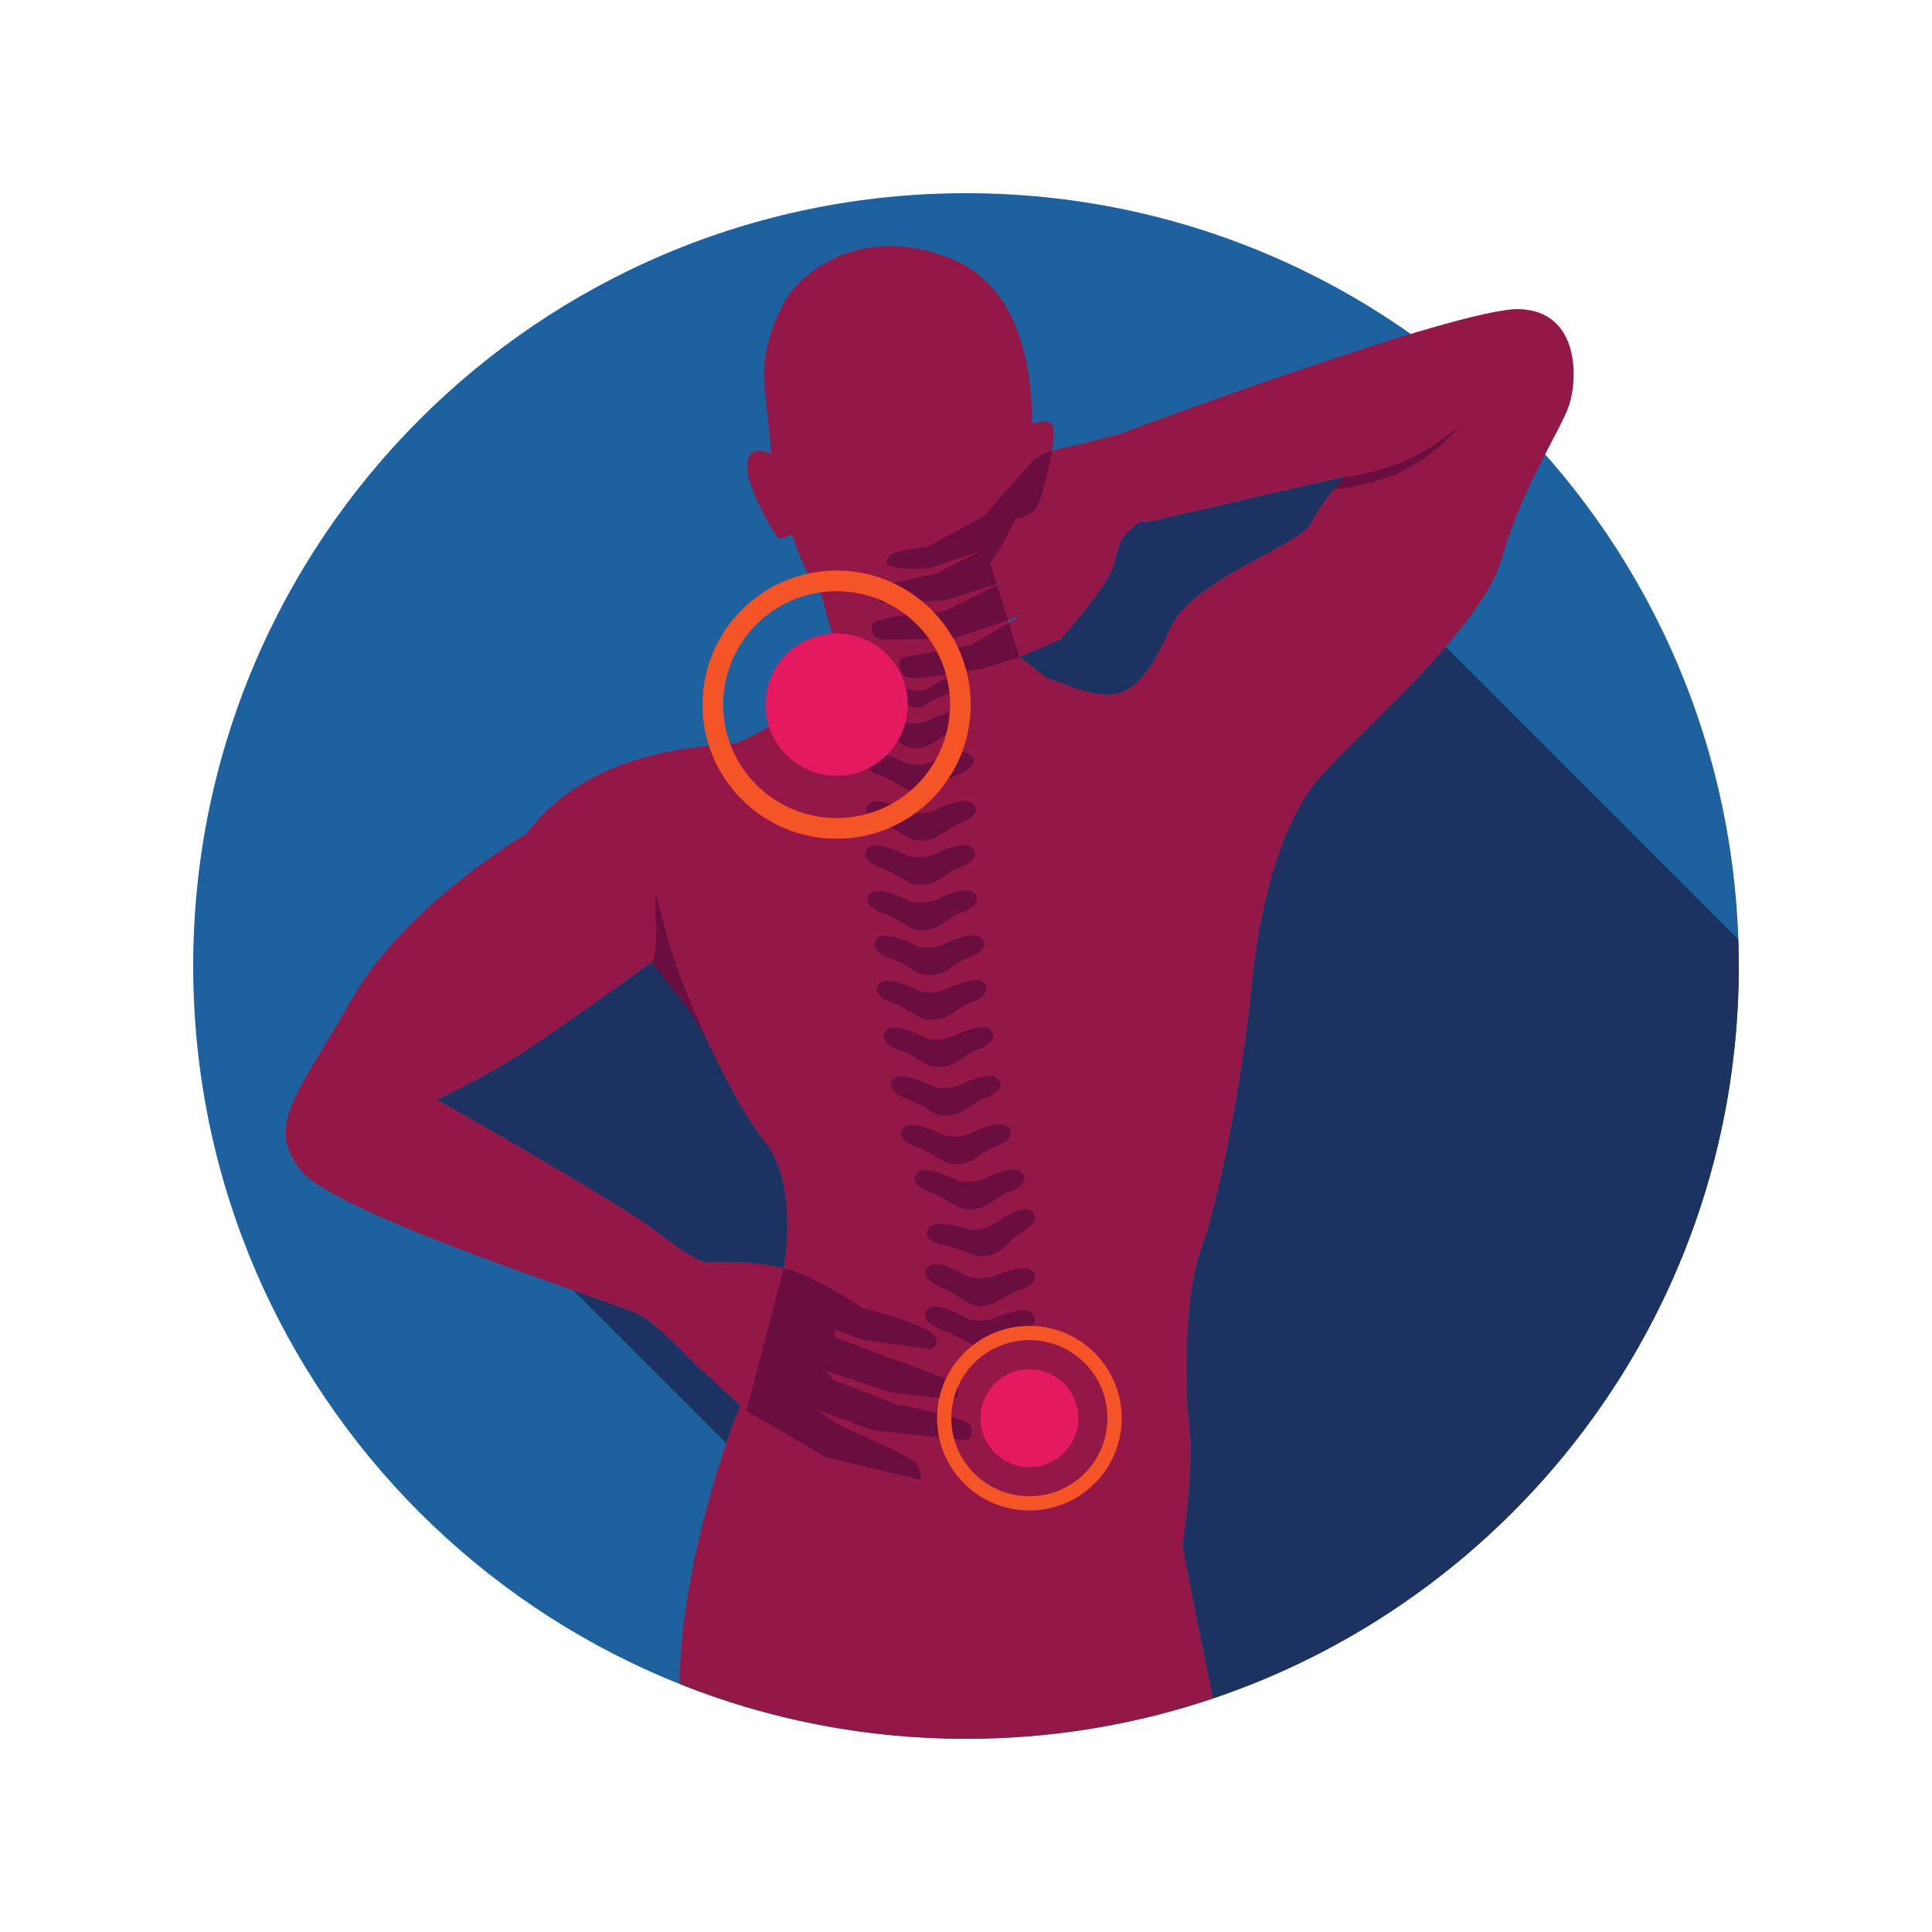
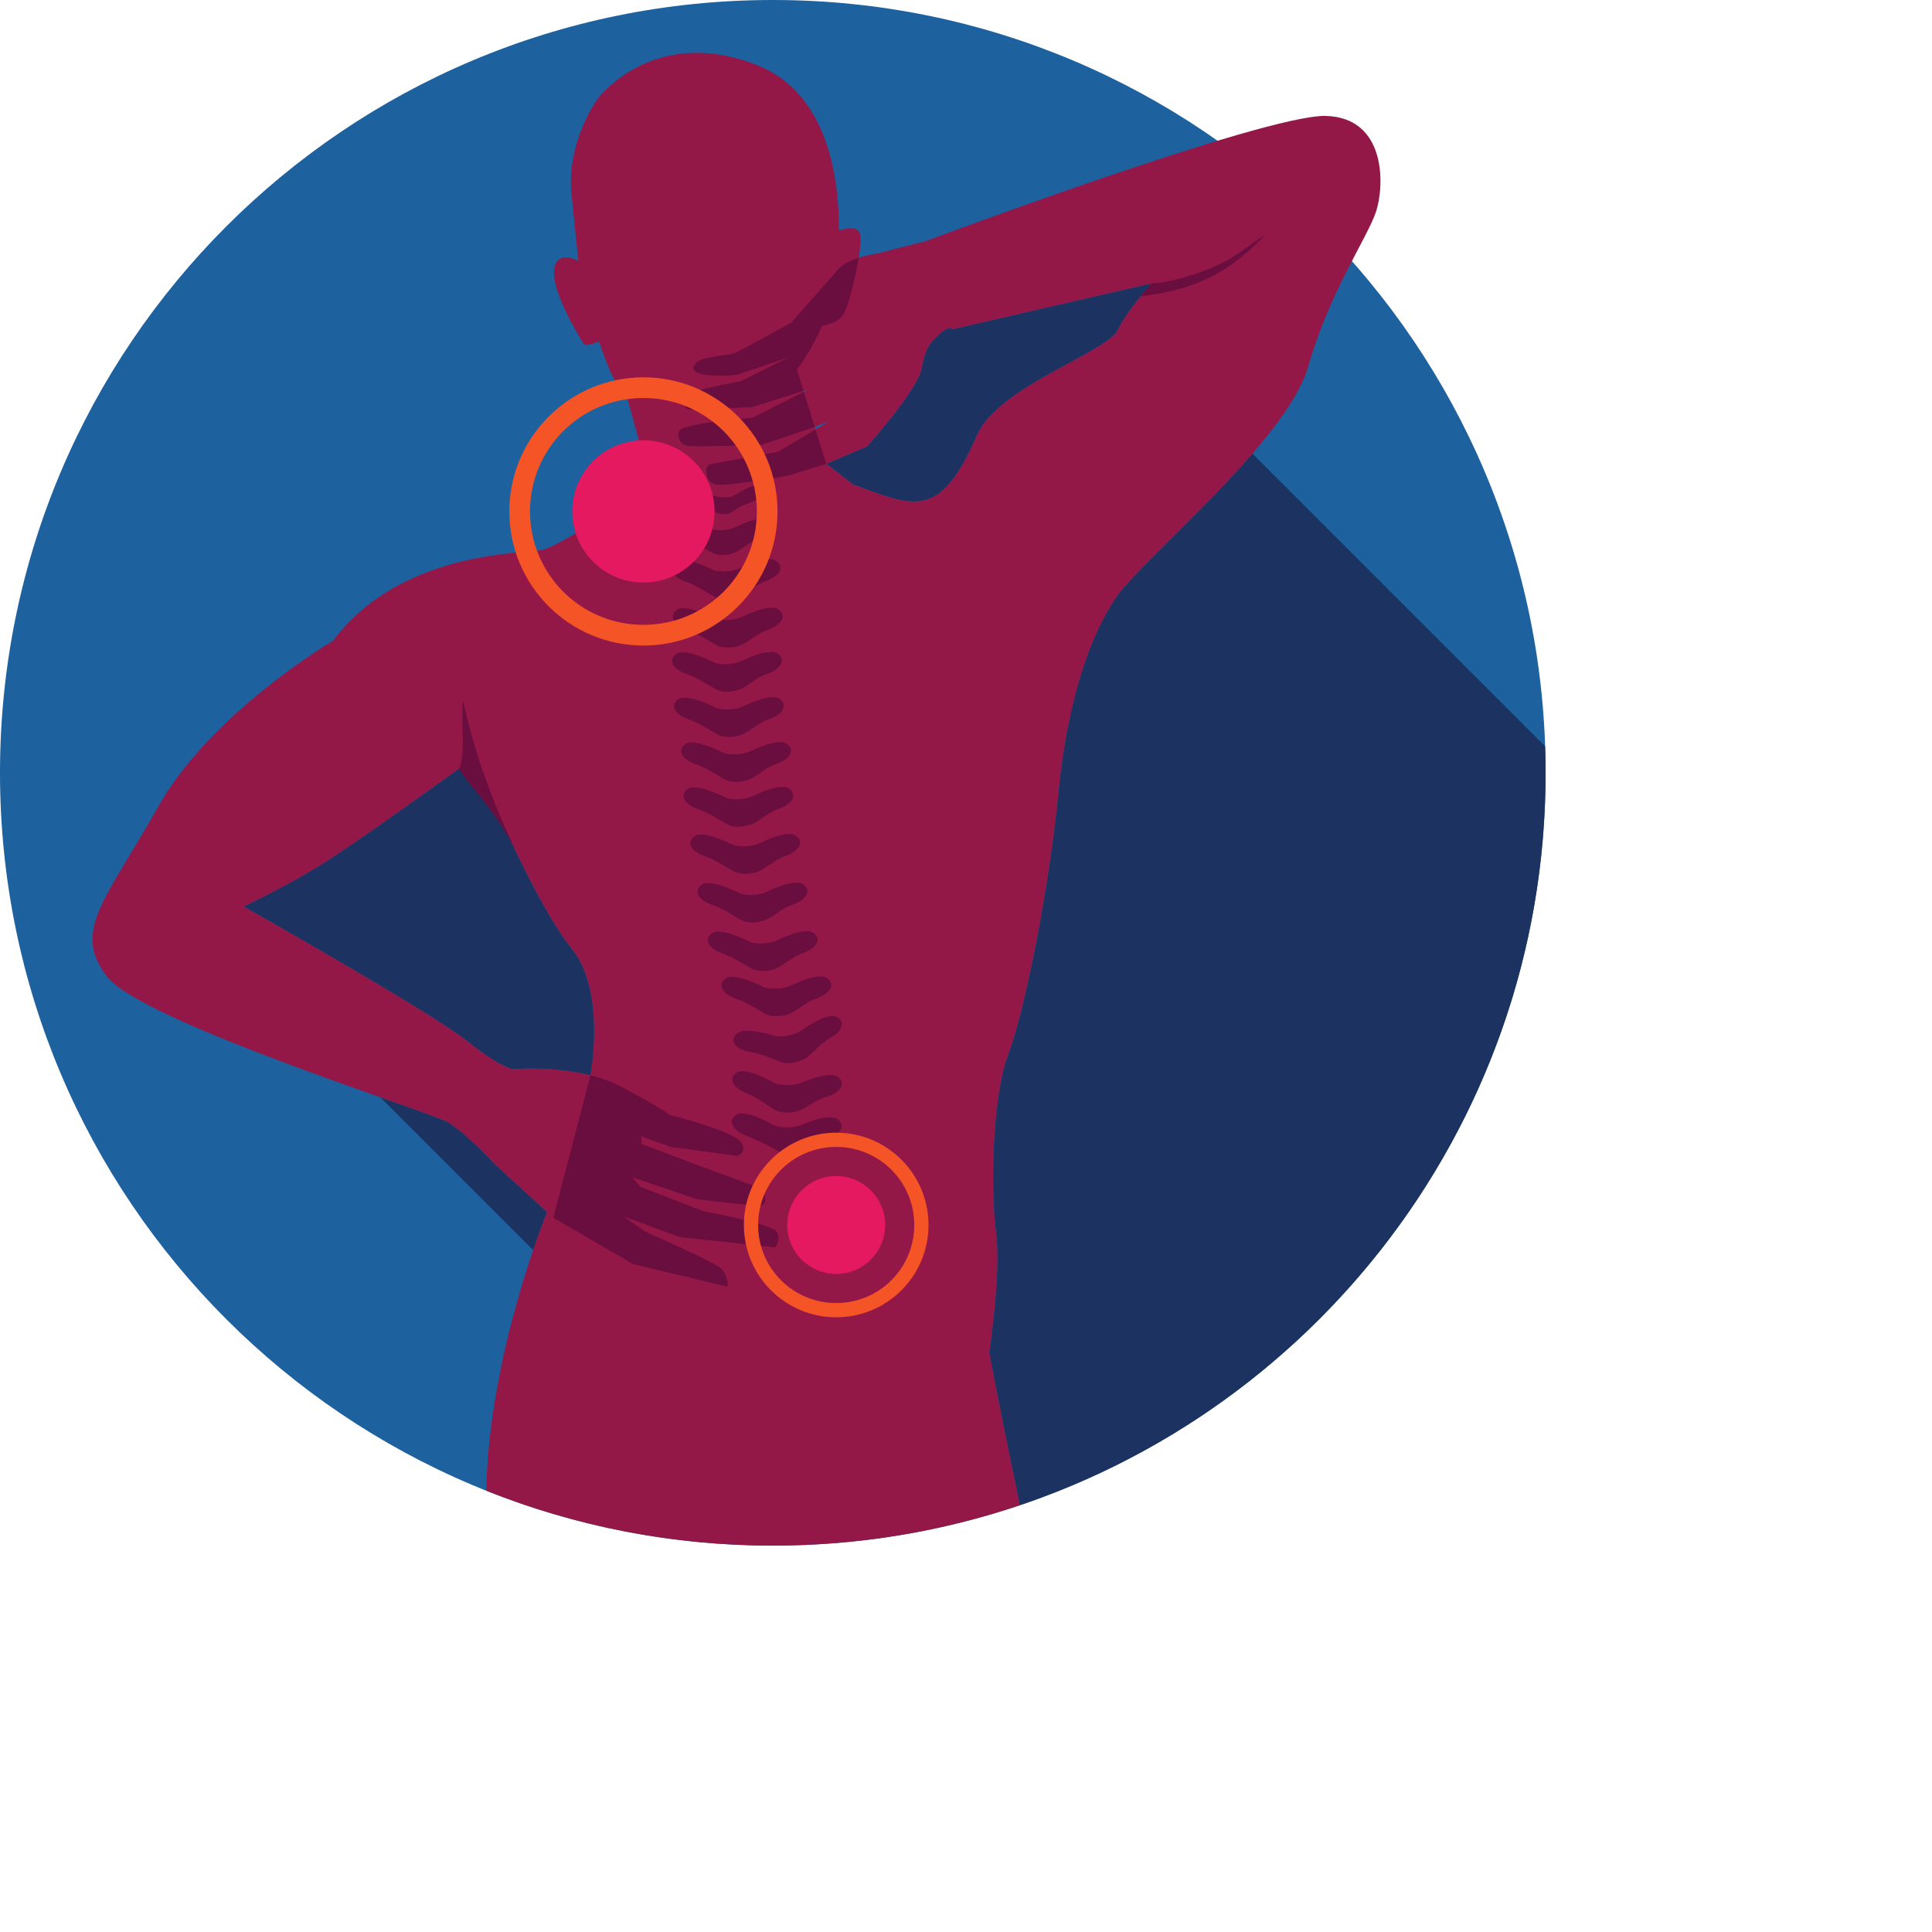
- <svg xmlns="http://www.w3.org/2000/svg" width="100%" height="100%" viewBox="-100 -100 1000 1000" version="1.1" xml:space="preserve" style="fill-rule:evenodd;clip-rule:evenodd;stroke-linejoin:round;stroke-miterlimit:2;">
+ <svg xmlns="http://www.w3.org/2000/svg" width="100%" height="100%" viewBox="0 0 1000 1000" version="1.1" xml:space="preserve" style="fill-rule:evenodd;clip-rule:evenodd;stroke-linejoin:round;stroke-miterlimit:2;">
  <g transform="matrix(1.5625,0,0,1.5625,0,0)">
    <circle cx="256" cy="256" r="256" style="fill:rgb(29,97,158);" />
  </g>
  <g transform="matrix(2.6936,0,0,2.6936,0,0)">
    <path d="M105.124,232.916C105.096,232.983 103.981,235.701 102.449,240.21L73.095,210.856C80.01,213.294 85.066,215.061 86.048,215.634C89.099,217.413 94.007,222.545 95.218,223.835L105.124,232.916ZM113.443,206.614C106.318,204.841 98.778,205.428 98.778,205.428C98.778,205.428 96.881,205.72 89.732,200.028C88.139,198.76 85.127,196.776 81.407,194.457C68.427,186.365 46.829,174.199 46.829,174.199C46.829,174.199 53.98,170.842 60.984,166.611C66.471,163.296 81.804,152.318 88.188,147.718C89.953,146.446 91.034,145.662 91.034,145.662L91.035,145.659C91.053,145.627 91.256,145.249 91.606,144.571C93.913,152.034 96.502,157.873 99.112,163.593L98.99,163.341C100.179,165.817 101.42,168.309 102.675,170.687C105.112,175.304 107.601,179.489 109.859,182.287C116.533,190.558 113.479,206.434 113.444,206.612L113.444,206.614L105.124,232.916L105.124,232.915L113.438,206.633L113.443,206.614ZM240.667,87.168L296.904,143.405C296.961,145.097 297,146.794 297,148.5C297,217.576 249.834,275.63 185.951,292.228C189.327,291.35 192.656,290.356 195.934,289.252C195.729,288.057 195.533,286.998 195.346,286.111C191.845,269.476 190.092,259.845 190.092,259.845C190.092,259.845 192.426,244.375 191.406,236.933C191.33,236.378 191.26,235.762 191.198,235.093C190.423,226.803 190.77,210.473 193.741,202.64C196.951,194.177 201.62,170.537 203.371,152.442C203.844,147.564 204.506,143.11 205.32,139.063L205.323,139.055C207.528,128.094 210.838,120.121 214.462,114.793C217.207,110.759 226.957,101.993 235.817,92.544C237.483,90.767 239.117,88.966 240.667,87.168ZM183.001,63.271L221.307,54.443C221.307,54.443 220.371,55.454 219.154,56.958C218.017,58.364 216.633,60.199 215.537,62.038C215.248,62.525 214.978,63.011 214.739,63.49C212.623,67.722 191.828,74.287 187.742,83.626C180.609,99.928 175.895,97.496 163.972,93.119L163.955,93.111L158.814,89.127L166.63,85.78C166.63,85.78 176.283,75.035 177.085,70.876C177.886,66.717 178.66,65.861 180.63,64.11C182.6,62.36 183.001,63.271 183.001,63.271Z" style="fill:rgb(28,50,97);" />
  </g>
  <g>
    <g transform="matrix(1.5625,0,0,1.5625,0,0)">
      <path d="M181.224,401.523C181.224,401.523 161.902,448.444 161.097,493.815C190.446,505.538 222.466,512 256,512C284.596,512 312.092,507.294 337.771,498.643C337.419,496.583 337.08,494.757 336.758,493.229C330.722,464.551 327.701,447.949 327.701,447.949C327.701,447.949 331.725,421.279 329.966,408.451C328.204,395.622 328.456,363.924 333.991,349.332C339.525,334.742 347.572,293.99 350.593,262.796C353.611,231.602 361.157,210.468 369.713,197.89C378.267,185.315 315.21,164.467 307.162,166.481C299.111,168.492 282.643,160.514 282.643,160.514L273.661,153.553L264.017,122.455C264.017,122.455 268.579,116.569 272.318,107.916C272.318,107.916 277.426,107.192 279.31,104.301C281.197,101.407 285.727,83.672 284.972,77.887C284.593,74.978 281.193,75.314 277.904,76.364C277.993,59.201 274.364,30.796 250.712,21.539C215.992,7.956 197.749,33.03 197.749,33.03C197.749,33.03 187.561,47.246 189.322,64.352C191.082,81.46 191.586,86.488 191.586,86.488C191.586,86.488 184.177,82.145 183.548,89.693C182.919,97.241 192.558,112.621 193.313,113.879C194.068,115.137 198.406,113.06 198.406,113.06C198.406,113.06 201.994,123.876 204.005,126.393C206.018,128.907 207.086,129.412 207.086,129.412C207.086,129.412 214.761,156.389 214.761,159.158C214.761,161.925 186.082,180.538 180.043,182.049C177.08,182.791 165.687,182.805 152.178,186.197C138.668,189.59 146.18,202.929 146.18,202.929C146.18,202.929 151.149,237.77 156.936,251.103C162.722,264.436 177.815,299.905 189.387,314.245C200.957,328.585 195.567,356.183 195.567,356.183L181.224,401.523Z" style="fill:rgb(148,24,71);fill-rule:nonzero;" />
    </g>
    <g transform="matrix(1.5625,0,0,1.5625,0,0)">
      <path d="M236.664,219.502C236.664,219.502 227.097,214.518 224.08,216.594C221.065,218.672 223.083,221.718 227.109,223.173C231.138,224.63 232.714,225.784 236.868,228.214C239.347,229.664 243.728,229.291 246.2,227.834C250.343,225.393 250.537,224.538 254.56,223.069C258.582,221.598 260.586,218.55 257.566,216.482C254.541,214.414 245.431,219.059 245.431,219.059C242.924,220.103 239.174,220.395 236.664,219.502ZM225.177,161.596C222.906,163.308 224.903,165.646 228.159,166.405C231.414,167.162 232.748,167.913 236.194,169.411C238.25,170.304 240.759,170.916 242.528,169.565C245.495,167.298 247.77,167.007 250.737,165.504C253.811,163.948 253.757,162.484 252.689,161.528C251.593,160.549 249.375,160.134 244.263,163.565C238.073,167.803 228.148,159.358 225.177,161.596ZM235.515,175.194C235.515,175.194 226.826,170.782 224.123,172.682C221.416,174.585 223.271,177.318 226.922,178.597C230.577,179.874 232.012,180.905 235.788,183.063C238.04,184.346 241.995,183.972 244.214,182.635C247.937,180.39 248.098,179.616 251.719,178.252C255.338,176.89 257.122,174.116 254.371,172.276C251.621,170.434 243.435,174.716 243.435,174.716C241.18,175.678 237.793,175.975 235.515,175.194ZM236.157,188.783C236.157,188.783 226.595,183.802 223.577,185.881C220.563,187.959 222.58,191 226.608,192.454C230.633,193.913 232.213,195.07 236.367,197.5C238.841,198.949 243.228,198.577 245.698,197.117C249.844,194.676 250.034,193.823 254.056,192.353C258.079,190.883 260.088,187.83 257.064,185.766C254.041,183.697 244.93,188.342 244.93,188.342C242.42,189.389 238.67,189.678 236.157,188.783ZM236.914,204.876C236.914,204.876 227.345,199.894 224.334,201.972C221.316,204.048 223.334,207.089 227.362,208.547C231.389,210.003 232.966,211.16 237.121,213.59C239.597,215.037 243.981,214.666 246.452,213.208C250.598,210.767 250.79,209.911 254.81,208.442C258.833,206.972 260.838,203.922 257.818,201.858C254.792,199.79 245.683,204.434 245.683,204.434C243.175,205.477 239.424,205.767 236.914,204.876ZM256.414,372.751C256.414,372.751 247.117,367.309 243.997,369.238C240.879,371.166 242.735,374.303 246.681,375.955C258.361,380.831 259.376,382.822 260.717,382.653C261.963,382.497 263.491,380.478 274.101,377.185C278.196,375.914 280.356,372.962 277.443,370.752C274.531,368.54 265.195,372.738 265.195,372.738C262.638,373.657 258.875,373.766 256.414,372.751ZM256.54,358.734C256.54,358.734 247.243,353.294 244.126,355.22C241.003,357.148 242.861,360.289 246.809,361.936C250.753,363.588 252.27,364.818 256.292,367.446C258.69,369.013 263.09,368.854 265.633,367.519C269.902,365.281 270.134,364.435 274.228,363.167C278.322,361.892 280.483,358.942 277.57,356.733C274.659,354.524 265.32,358.719 265.32,358.719C262.761,359.64 259.004,359.748 256.54,358.734ZM256.942,343.223C256.942,343.223 246.638,339.895 244.032,342.438C241.427,344.983 243.949,347.649 248.174,348.418C252.398,349.189 254.155,350.066 258.675,351.773C261.372,352.79 265.626,351.702 267.804,349.855C271.458,346.763 271.495,345.891 275.201,343.779C278.907,341.665 280.346,338.328 277.003,336.792C273.659,335.255 265.5,341.34 265.5,341.34C263.216,342.777 259.572,343.688 256.942,343.223ZM253.016,327.008C253.016,327.008 243.448,322.027 240.433,324.101C237.418,326.182 239.435,329.225 243.462,330.68C247.49,332.137 249.067,333.29 253.221,335.721C255.697,337.172 260.078,336.798 262.552,335.341C266.698,332.901 266.887,332.045 270.912,330.574C274.934,329.107 276.939,326.056 273.917,323.99C270.892,321.922 261.784,326.569 261.784,326.569C259.276,327.609 255.524,327.902 253.016,327.008ZM248.486,312.016C248.486,312.016 238.921,307.035 235.907,309.109C232.888,311.187 234.905,314.231 238.935,315.686C242.962,317.145 244.539,318.299 248.694,320.73C251.168,322.179 255.554,321.807 258.023,320.348C262.17,317.906 262.36,317.051 266.383,315.582C270.405,314.111 272.412,311.063 269.388,308.996C266.367,306.927 257.258,311.572 257.258,311.572C254.748,312.616 250.995,312.909 248.486,312.016ZM245.09,295.927C245.09,295.927 235.525,290.946 232.508,293.021C229.492,295.1 231.508,298.143 235.539,299.599C239.564,301.056 241.142,302.211 245.297,304.642C247.772,306.089 252.155,305.718 254.627,304.259C258.773,301.818 258.963,300.964 262.985,299.494C267.009,298.025 269.014,294.974 265.993,292.907C262.971,290.839 253.861,295.486 253.861,295.486C251.351,296.53 247.602,296.816 245.09,295.927ZM242.702,279.836C242.702,279.836 233.136,274.855 230.119,276.929C227.104,279.008 229.119,282.052 233.148,283.508C237.175,284.964 238.753,286.12 242.906,288.548C245.382,289.998 249.768,289.628 252.24,288.169C256.386,285.728 256.575,284.873 260.598,283.404C264.621,281.933 266.625,278.881 263.606,276.817C260.581,274.748 251.471,279.395 251.471,279.395C248.962,280.439 245.212,280.729 242.702,279.836ZM240.437,264.235C240.437,264.235 230.87,259.256 227.853,261.331C224.84,263.408 226.856,266.452 230.884,267.907C234.912,269.364 236.489,270.517 240.644,272.948C243.119,274.398 247.505,274.025 249.975,272.569C254.121,270.127 254.31,269.272 258.333,267.804C262.356,266.334 264.363,263.282 261.34,261.217C258.317,259.148 249.208,263.795 249.208,263.795C246.697,264.837 242.947,265.128 240.437,264.235ZM239.683,249.362C239.683,249.362 230.116,244.383 227.101,246.459C224.085,248.535 226.104,251.58 230.13,253.035C234.156,254.49 235.733,255.647 239.888,258.08C242.367,259.524 246.748,259.153 249.219,257.697C253.365,255.255 253.557,254.398 257.578,252.931C261.602,251.461 263.607,248.411 260.585,246.345C257.563,244.276 248.451,248.922 248.451,248.922C245.945,249.965 242.193,250.255 239.683,249.362ZM237.293,234.496C237.293,234.496 227.724,229.515 224.713,231.589C221.698,233.666 223.713,236.711 227.741,238.165C231.768,239.622 233.346,240.776 237.498,243.208C239.977,244.657 244.361,244.284 246.83,242.828C250.978,240.387 251.167,239.531 255.189,238.061C259.211,236.592 261.216,233.541 258.196,231.478C255.175,229.409 246.064,234.055 246.064,234.055C243.554,235.094 239.805,235.388 237.293,234.496Z" style="fill:rgb(105,14,62);fill-rule:nonzero;" />
      <path d="M183.244,403.374L209.658,418.719L241.103,426.266C241.103,426.266 241.103,422.492 239.09,420.355C237.078,418.217 213.809,408.029 213.809,408.029L206.64,402.998L225.129,409.791L256.703,413.188C256.703,413.188 258.965,410.673 257.33,408.028C255.696,405.389 233.056,401.238 233.056,401.238L211.923,393.061L209.533,390.041L230.789,397.214C230.789,397.214 250.664,399.852 252.551,399.097C254.437,398.342 252.8,393.942 252.8,393.942L229.528,385.389L212.483,378.912L212.483,376.458L222.233,379.92L244.31,382.936C244.31,382.936 247.957,381.679 245.314,378.156C242.673,374.634 221.604,369.228 221.604,369.228C221.604,369.228 218.962,366.838 205.127,359.667C202.176,358.137 198.897,357.01 195.566,356.18L183.244,403.374Z" style="fill:rgb(105,14,62);fill-rule:nonzero;" />
    </g>
    <g transform="matrix(1.5625,0,0,1.5625,0,0)">
      <path d="M151.434,186.386C137.593,189.969 121.68,197.139 110.355,212.237C110.355,212.237 70.106,235.882 52.493,267.078C34.883,298.274 23.814,308.334 35.388,323.429C46.959,338.525 142.301,368.21 148.338,371.732C153.599,374.8 162.059,383.647 164.147,385.871L183.242,403.376L195.566,356.184C183.283,353.126 170.284,354.138 170.284,354.138C170.284,354.138 167.014,354.642 154.689,344.829C142.36,335.019 80.728,300.303 80.728,300.303C80.728,300.303 93.057,294.515 105.13,287.222C117.205,279.928 156.934,251.107 156.934,251.107C156.934,251.107 164.754,236.659 172.3,216.786C179.852,196.907 151.434,186.386 151.434,186.386Z" style="fill:rgb(148,24,71);fill-rule:nonzero;" />
      <path d="M353.958,239.717C357.759,220.822 363.465,207.078 369.713,197.893C378.267,185.318 426.315,146.071 433.358,121.417C440.404,96.767 452.728,79.154 455.747,70.35C458.767,61.544 459.27,38.904 439.146,38.402C419.018,37.898 306.569,79.908 306.569,79.908L290.721,83.935C290.721,83.935 281.863,85.095 277.953,88.862L277.005,89.97L262.026,106.944L242.148,117.744C242.148,117.744 231.082,118.514 231.585,122.289C232.088,126.064 244.079,124.191 244.079,124.191L261.082,118.45L245.443,126.276C245.443,126.276 227.937,128.956 227.435,130.337C226.933,131.718 227.2,136.005 229.842,135.753C232.484,135.501 254.226,132.855 254.226,132.855L267.685,129.08L251.584,137.255C251.584,137.255 225.547,140.149 224.918,142.917C224.289,145.685 224.918,148.325 226.681,148.954C228.441,149.583 254.603,147.569 254.603,147.569L274.731,139.521L257.741,149.668L234.101,153.986C234.101,153.986 233.047,159.74 237.072,160.492C241.097,161.244 262.307,158.559 262.307,158.559L287.254,147.876C287.254,147.876 303.895,129.354 305.277,122.184C306.659,115.014 307.993,113.538 311.389,110.52C314.785,107.502 315.477,109.073 315.477,109.073L381.512,93.854C381.512,93.854 373.838,102.156 370.189,109.451C366.542,116.747 330.693,128.063 323.649,144.164C311.346,172.281 303.219,168.069 282.642,160.517C282.642,160.517 265.754,174.893 265.612,180.569C264.877,209.477 279.545,286.621 280.93,287.453C282.589,288.447 327.064,304.937 353.958,239.717Z" style="fill:rgb(148,24,71);fill-rule:nonzero;" />
    </g>
    <g transform="matrix(1.5625,0,0,1.5625,0,0)">
      <path d="M284.47,85.389C282.107,86.159 279.594,87.279 277.952,88.861L277.004,89.969L262.025,106.943L243.764,116.864C242.193,117.717 232.978,117.975 230.882,119.944C224.928,125.536 242.852,124.604 244.699,123.98L261.079,118.451L245.44,126.277C245.44,126.277 227.349,129.606 226.847,130.988C226.345,132.37 226.203,135.856 228.845,135.605C231.487,135.354 248.896,134.935 248.896,134.935L266.199,129.498L264.014,122.458C264.014,122.458 268.576,116.572 272.315,107.919C272.315,107.919 277.423,107.195 279.307,104.304C280.642,102.257 283.296,92.803 284.47,85.389ZM266.29,129.789L249.116,138.424C249.116,138.424 225.547,140.149 224.918,142.916C224.289,145.684 225.699,147.026 227.461,147.655C229.222,148.284 252.589,147.245 252.589,147.245L269.907,141.449L266.29,129.789ZM270.156,142.253L257.74,149.668L235.613,153.71C234.649,153.886 233.965,154.714 233.976,155.694C233.994,157.453 234.484,160.01 237.071,160.493C241.095,161.244 261.343,157.494 261.343,157.494L273.779,153.647L273.66,153.555L270.156,142.253Z" style="fill:rgb(105,14,62);fill-rule:nonzero;" />
    </g>
    <path d="M333.034,195.305C352.188,195.305 369.533,203.077 382.095,215.636L382.117,215.658C394.673,228.219 402.448,245.57 402.448,264.719C402.448,283.872 394.677,301.217 382.117,313.78L382.095,313.802C369.534,326.358 352.188,334.133 333.034,334.133C313.888,334.133 296.536,326.361 283.973,313.802L283.952,313.78C271.395,301.219 263.62,283.872 263.62,264.719C263.62,245.572 271.392,228.22 283.952,215.658L283.973,215.636C296.534,203.077 313.888,195.305 333.034,195.305ZM374.563,223.189C363.939,212.575 349.258,206.006 333.036,206.006C316.814,206.006 302.133,212.575 291.509,223.189C280.895,233.813 274.327,248.495 274.327,264.716C274.327,280.939 280.895,295.619 291.509,306.242C302.133,316.856 316.816,323.425 333.036,323.425C349.259,323.425 363.939,316.856 374.563,306.242C385.177,295.619 391.745,280.938 391.745,264.716C391.744,248.495 385.177,233.814 374.563,223.189Z" style="fill:rgb(245,84,38);fill-rule:nonzero;" />
    <path d="M333.034,227.897C353.37,227.897 369.853,244.38 369.853,264.716C369.853,285.052 353.369,301.534 333.034,301.534C312.698,301.534 296.216,285.05 296.216,264.716C296.216,244.383 312.698,227.897 333.034,227.897Z" style="fill:rgb(228,25,95);fill-rule:nonzero;" />
    <g transform="matrix(1.5625,0,0,1.5625,0,0)">
      <path d="M153.344,231.972C152.677,237.394 154.364,250.942 152.027,254.65C158.007,263.426 164.974,269.786 170.86,282.019C164.532,268.15 158.274,253.876 153.344,231.972Z" style="fill:rgb(105,14,62);fill-rule:nonzero;" />
    </g>
    <path d="M432.817,608.706C446.816,608.706 458.162,620.055 458.162,634.052C458.162,648.048 446.814,659.397 432.817,659.397C418.82,659.397 407.472,648.048 407.472,634.052C407.472,620.055 418.819,608.706 432.817,608.706Z" style="fill:rgb(228,25,95);fill-rule:nonzero;" />
    <path d="M432.817,586.27C446.002,586.27 457.942,591.62 466.589,600.266C475.581,609.258 480.597,621.333 480.597,634.052C480.597,647.236 475.247,659.177 466.602,667.823C457.608,676.817 445.536,681.831 432.816,681.831C419.634,681.831 407.691,676.481 399.044,667.837C390.05,658.844 385.036,646.772 385.036,634.052C385.036,620.87 390.386,608.927 399.03,600.28C408.023,591.287 420.098,586.27 432.817,586.27ZM461.403,605.466C454.091,598.159 443.986,593.638 432.819,593.638C421.653,593.638 411.547,598.159 404.234,605.466C396.928,612.778 392.406,622.886 392.406,634.05C392.406,645.217 396.928,655.322 404.234,662.634C411.547,669.941 421.653,674.462 432.819,674.462C443.986,674.462 454.091,669.941 461.403,662.634C468.709,655.322 473.231,645.217 473.231,634.05C473.23,622.886 468.709,612.778 461.403,605.466Z" style="fill:rgb(245,84,38);fill-rule:nonzero;" />
    <g transform="matrix(1.5625,0,0,1.5625,0,0)">
      <path d="M381.512,93.854C385.026,94.036 400.492,90.666 410.002,84.063L419.358,77.566C407.059,90.508 396.342,95.839 377.801,98.191C379.899,95.598 381.512,93.854 381.512,93.854Z" style="fill:rgb(105,14,62);fill-rule:nonzero;" />
    </g>
  </g>
</svg>
